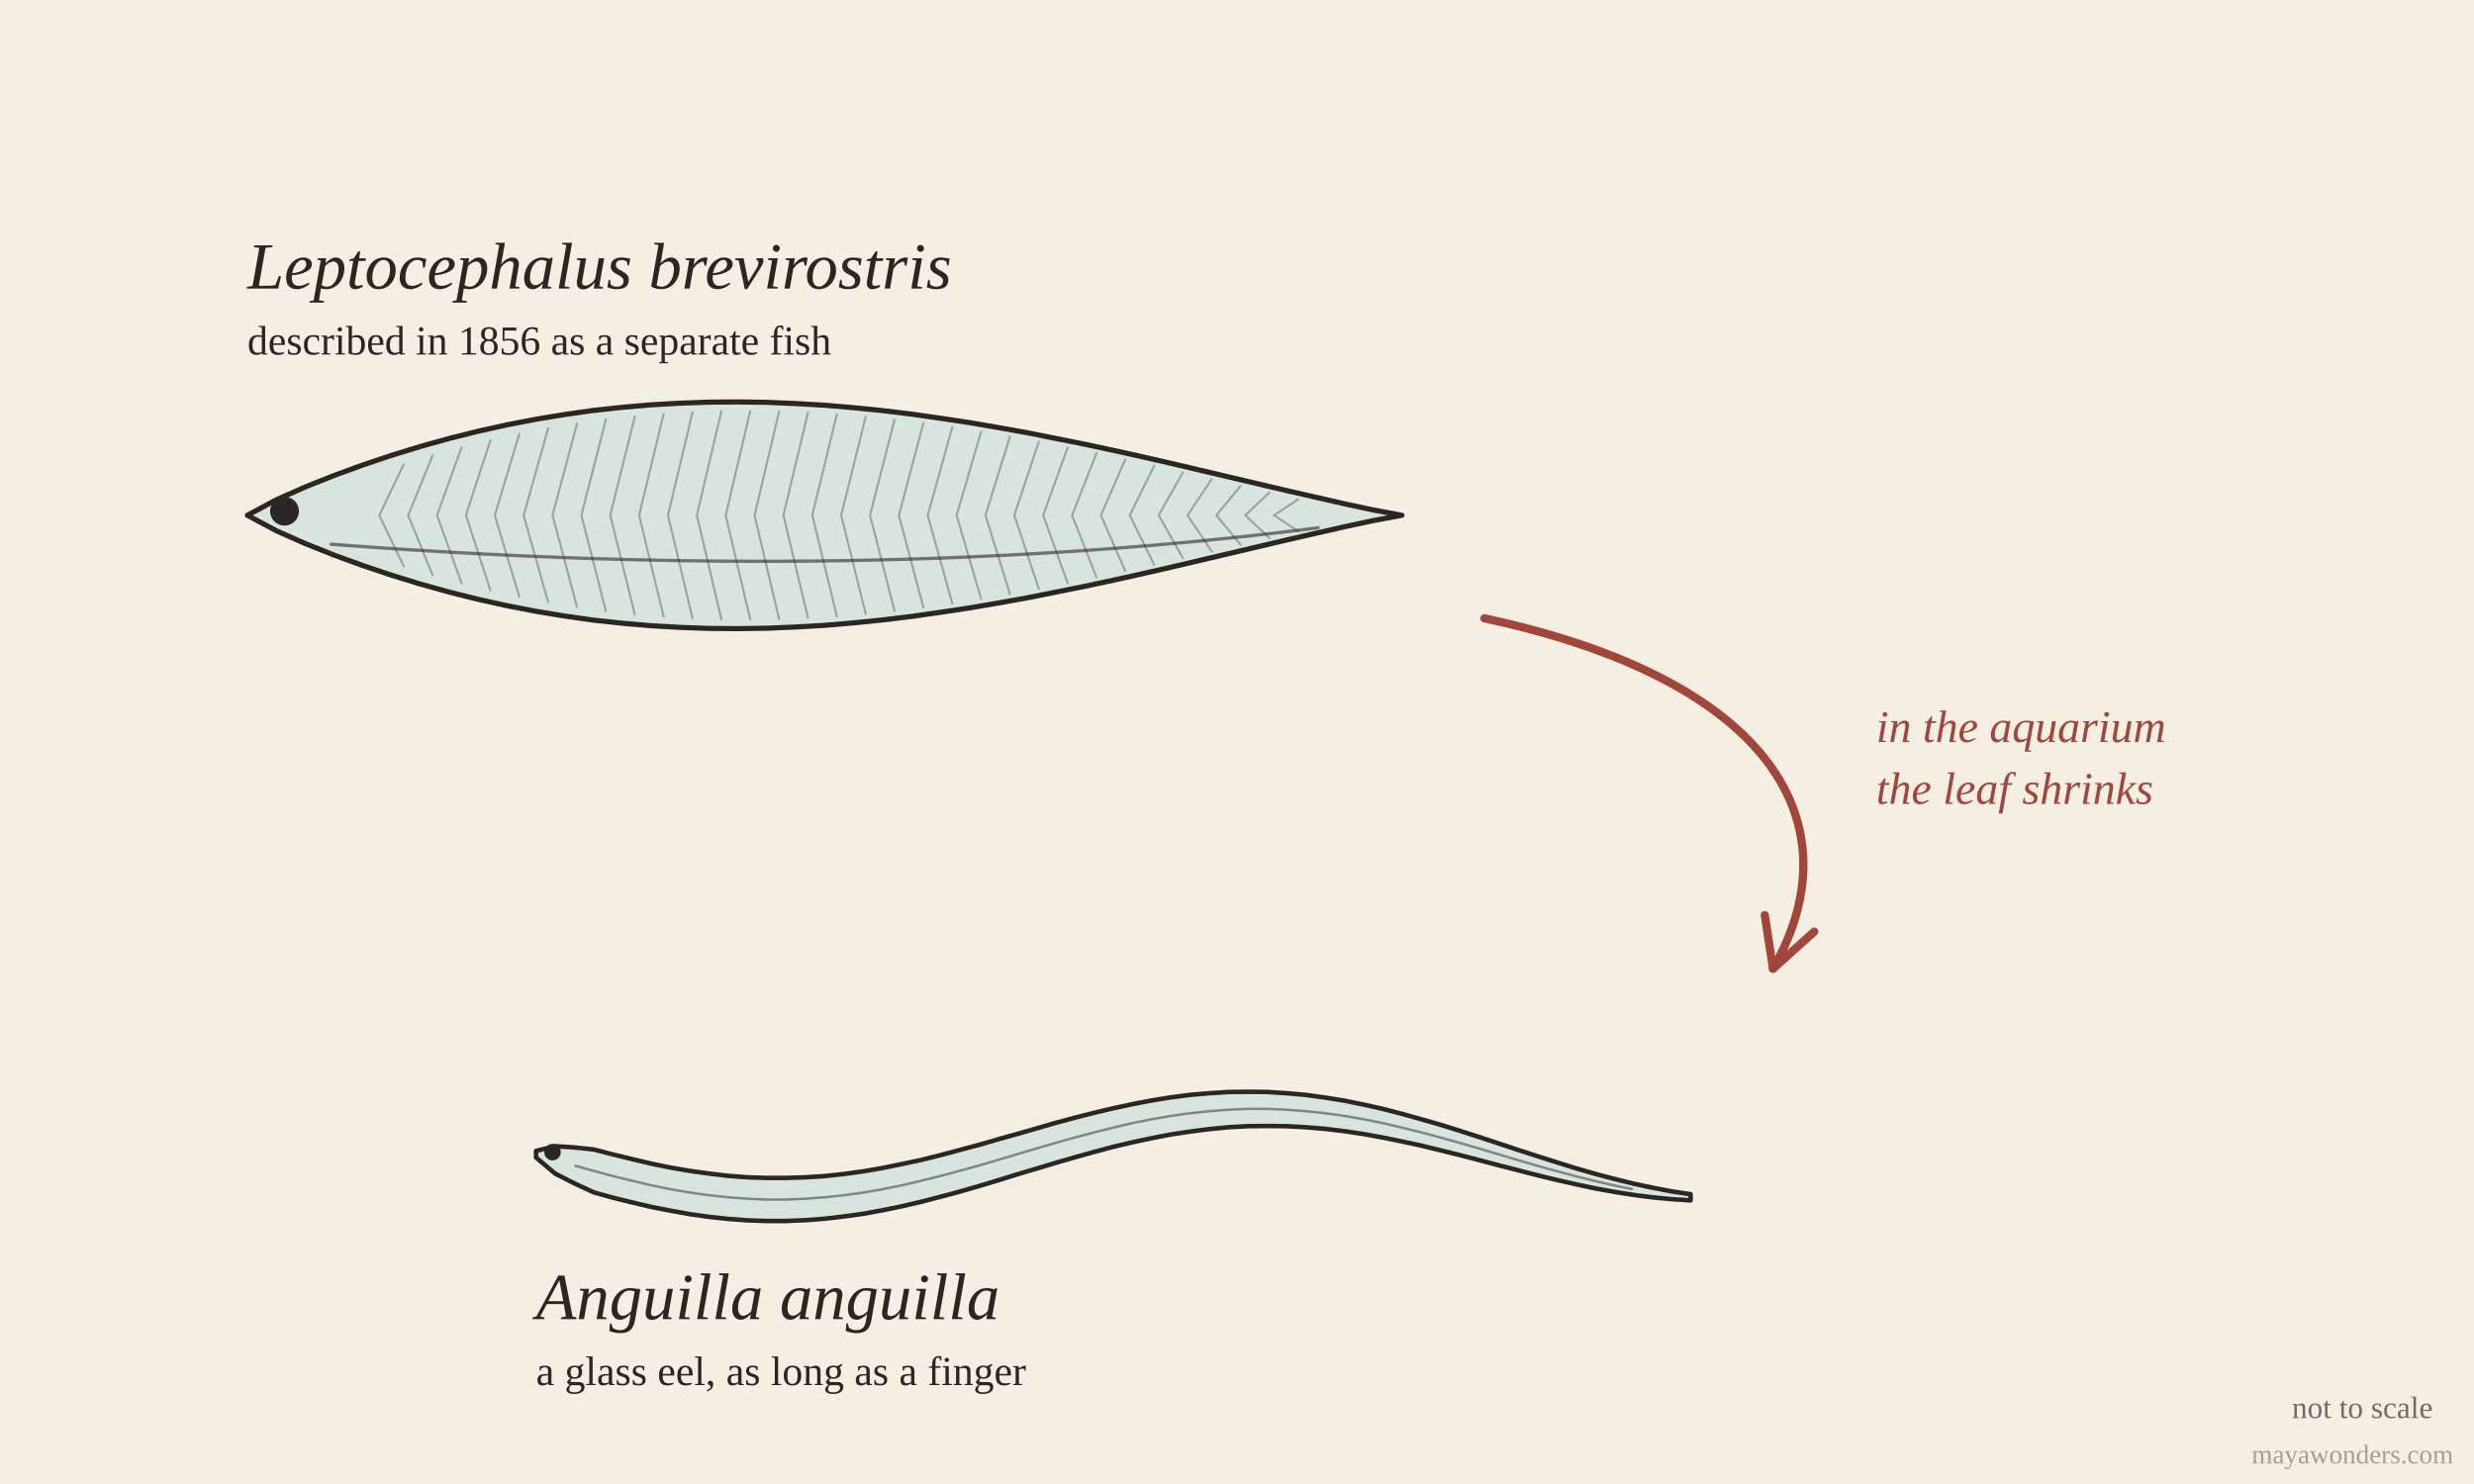
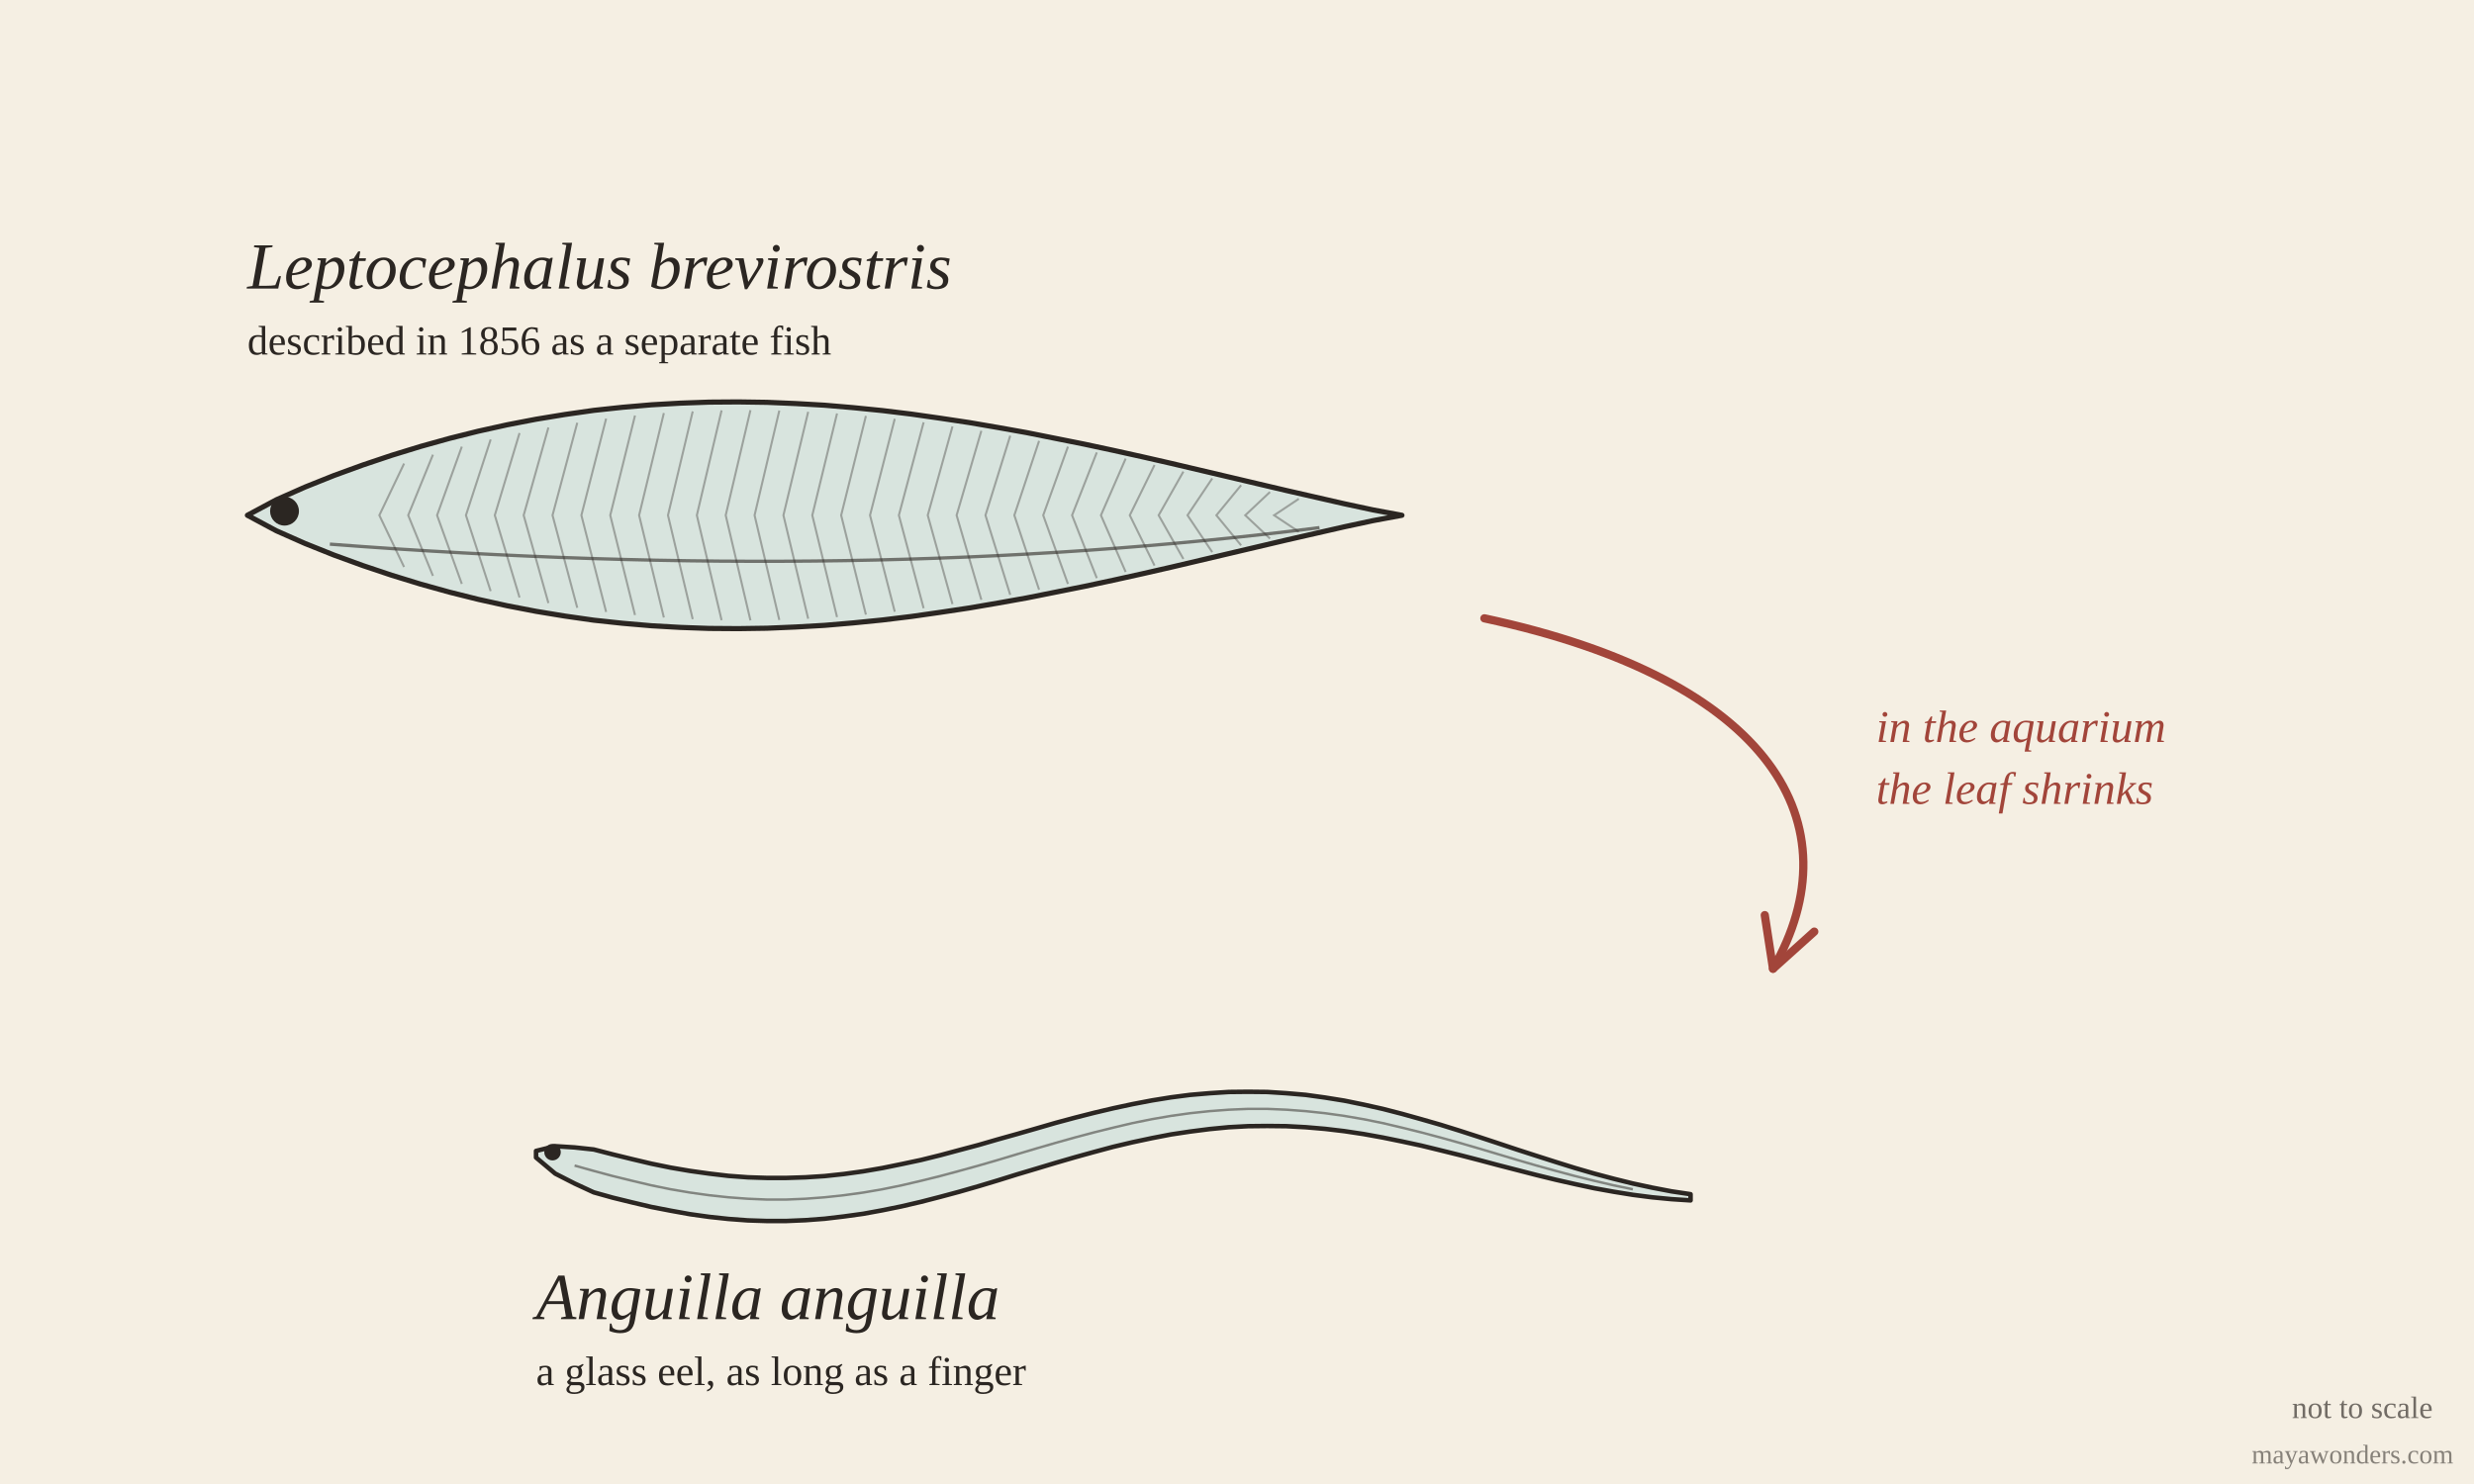
<svg xmlns="http://www.w3.org/2000/svg" viewBox="0 0 1200 720" width="1200" height="720" role="img" aria-label="An eel larva, a transparent leaf with an eye, and the glass eel it turns into">
  <rect width="1200" height="720" fill="#f5efe3" />
  <path d="M 120.0 250.0 L 134.0 242.5 L 148.0 236.3 L 162.0 230.7 L 176.0 225.6 L 190.0 220.9 L 204.0 216.6 L 218.0 212.7 L 232.0 209.2 L 246.0 206.1 L 260.0 203.4 L 274.0 201.1 L 288.0 199.1 L 302.0 197.6 L 316.0 196.4 L 330.0 195.6 L 344.0 195.1 L 358.0 195.0 L 372.0 195.2 L 386.0 195.8 L 400.0 196.6 L 414.0 197.8 L 428.0 199.2 L 442.0 200.9 L 456.0 202.9 L 470.0 205.0 L 484.0 207.4 L 498.0 209.9 L 512.0 212.7 L 526.0 215.5 L 540.0 218.5 L 554.0 221.6 L 568.0 224.8 L 582.0 228.1 L 596.0 231.4 L 610.0 234.7 L 624.0 238.0 L 638.0 241.2 L 652.0 244.4 L 666.0 247.4 L 680.0 250.0 L 680.0 250.0 L 666.0 252.6 L 652.0 255.6 L 638.0 258.8 L 624.0 262.0 L 610.0 265.3 L 596.0 268.6 L 582.0 271.9 L 568.0 275.2 L 554.0 278.4 L 540.0 281.5 L 526.0 284.5 L 512.0 287.3 L 498.0 290.1 L 484.0 292.6 L 470.0 295.0 L 456.0 297.1 L 442.0 299.1 L 428.0 300.8 L 414.0 302.2 L 400.0 303.4 L 386.0 304.2 L 372.0 304.8 L 358.0 305.0 L 344.0 304.9 L 330.0 304.4 L 316.0 303.6 L 302.0 302.4 L 288.0 300.9 L 274.0 298.9 L 260.0 296.6 L 246.0 293.9 L 232.0 290.8 L 218.0 287.3 L 204.0 283.4 L 190.0 279.1 L 176.0 274.4 L 162.0 269.3 L 148.0 263.7 L 134.0 257.5 L 120.0 250.0 Z" fill="#cfe0dc" fill-opacity="0.75" stroke="#2b2622" stroke-width="2.5" stroke-linejoin="round" />
  <path d="M 196.0 224.9 L 184.0 250.0 L 196.0 275.1" fill="none" stroke="#2b2622" stroke-width="1" opacity="0.35" />
  <path d="M 210.0 220.6 L 198.0 250.0 L 210.0 279.4" fill="none" stroke="#2b2622" stroke-width="1" opacity="0.35" />
  <path d="M 224.0 216.7 L 212.0 250.0 L 224.0 283.3" fill="none" stroke="#2b2622" stroke-width="1" opacity="0.35" />
  <path d="M 238.0 213.2 L 226.0 250.0 L 238.0 286.8" fill="none" stroke="#2b2622" stroke-width="1" opacity="0.35" />
  <path d="M 252.0 210.1 L 240.0 250.0 L 252.0 289.9" fill="none" stroke="#2b2622" stroke-width="1" opacity="0.35" />
  <path d="M 266.0 207.4 L 254.0 250.0 L 266.0 292.6" fill="none" stroke="#2b2622" stroke-width="1" opacity="0.35" />
  <path d="M 280.0 205.1 L 268.0 250.0 L 280.0 294.9" fill="none" stroke="#2b2622" stroke-width="1" opacity="0.35" />
  <path d="M 294.0 203.1 L 282.0 250.0 L 294.0 296.9" fill="none" stroke="#2b2622" stroke-width="1" opacity="0.35" />
  <path d="M 308.0 201.6 L 296.0 250.0 L 308.0 298.4" fill="none" stroke="#2b2622" stroke-width="1" opacity="0.35" />
  <path d="M 322.0 200.4 L 310.0 250.0 L 322.0 299.6" fill="none" stroke="#2b2622" stroke-width="1" opacity="0.35" />
  <path d="M 336.0 199.6 L 324.0 250.0 L 336.0 300.4" fill="none" stroke="#2b2622" stroke-width="1" opacity="0.35" />
  <path d="M 350.0 199.1 L 338.0 250.0 L 350.0 300.9" fill="none" stroke="#2b2622" stroke-width="1" opacity="0.35" />
  <path d="M 364.0 199.0 L 352.0 250.0 L 364.0 301.0" fill="none" stroke="#2b2622" stroke-width="1" opacity="0.35" />
  <path d="M 378.0 199.2 L 366.0 250.0 L 378.0 300.8" fill="none" stroke="#2b2622" stroke-width="1" opacity="0.35" />
  <path d="M 392.0 199.8 L 380.0 250.0 L 392.0 300.2" fill="none" stroke="#2b2622" stroke-width="1" opacity="0.35" />
  <path d="M 406.0 200.6 L 394.0 250.0 L 406.0 299.4" fill="none" stroke="#2b2622" stroke-width="1" opacity="0.35" />
  <path d="M 420.0 201.8 L 408.0 250.0 L 420.0 298.2" fill="none" stroke="#2b2622" stroke-width="1" opacity="0.35" />
  <path d="M 434.0 203.2 L 422.0 250.0 L 434.0 296.8" fill="none" stroke="#2b2622" stroke-width="1" opacity="0.35" />
  <path d="M 448.0 204.9 L 436.0 250.0 L 448.0 295.1" fill="none" stroke="#2b2622" stroke-width="1" opacity="0.35" />
  <path d="M 462.0 206.9 L 450.0 250.0 L 462.0 293.1" fill="none" stroke="#2b2622" stroke-width="1" opacity="0.35" />
  <path d="M 476.0 209.0 L 464.0 250.0 L 476.0 291.0" fill="none" stroke="#2b2622" stroke-width="1" opacity="0.35" />
  <path d="M 490.0 211.4 L 478.0 250.0 L 490.0 288.6" fill="none" stroke="#2b2622" stroke-width="1" opacity="0.35" />
  <path d="M 504.0 213.9 L 492.0 250.0 L 504.0 286.1" fill="none" stroke="#2b2622" stroke-width="1" opacity="0.35" />
  <path d="M 518.0 216.7 L 506.0 250.0 L 518.0 283.3" fill="none" stroke="#2b2622" stroke-width="1" opacity="0.35" />
  <path d="M 532.0 219.5 L 520.0 250.0 L 532.0 280.5" fill="none" stroke="#2b2622" stroke-width="1" opacity="0.35" />
  <path d="M 546.0 222.5 L 534.0 250.0 L 546.0 277.5" fill="none" stroke="#2b2622" stroke-width="1" opacity="0.35" />
  <path d="M 560.0 225.6 L 548.0 250.0 L 560.0 274.4" fill="none" stroke="#2b2622" stroke-width="1" opacity="0.35" />
  <path d="M 574.0 228.8 L 562.0 250.0 L 574.0 271.2" fill="none" stroke="#2b2622" stroke-width="1" opacity="0.35" />
  <path d="M 588.0 232.1 L 576.0 250.0 L 588.0 267.9" fill="none" stroke="#2b2622" stroke-width="1" opacity="0.35" />
  <path d="M 602.0 235.4 L 590.0 250.0 L 602.0 264.6" fill="none" stroke="#2b2622" stroke-width="1" opacity="0.35" />
  <path d="M 616.0 238.7 L 604.0 250.0 L 616.0 261.3" fill="none" stroke="#2b2622" stroke-width="1" opacity="0.35" />
  <path d="M 630.0 242.0 L 618.0 250.0 L 630.0 258.0" fill="none" stroke="#2b2622" stroke-width="1" opacity="0.35" />
  <path d="M 160 264 Q 420 284 640 256" fill="none" stroke="#2b2622" stroke-width="1.6" opacity="0.6" />
  <circle cx="138" cy="248" r="7" fill="#2b2622" />
  <text x="120" y="140" font-family="Georgia, 'Times New Roman', serif" font-size="32" font-style="italic" fill="#2b2622">Leptocephalus brevirostris</text>
  <text x="120" y="172" font-family="Georgia, 'Times New Roman', serif" font-size="20" fill="#2b2622">described in 1856 as a separate fish</text>
  <path d="M 720 300 C 860 330 900 400 860 470" fill="none" stroke="#a2453a" stroke-width="4" stroke-linecap="round" />
  <path d="M 860 470 l -4 -26 m 4 26 l 20 -18" fill="none" stroke="#a2453a" stroke-width="4" stroke-linecap="round" />
  <text x="910" y="360" font-family="Georgia, 'Times New Roman', serif" font-size="22" font-style="italic" fill="#a2453a">in the aquarium</text>
  <text x="910" y="390" font-family="Georgia, 'Times New Roman', serif" font-size="22" font-style="italic" fill="#a2453a">the leaf shrinks</text>
  <path d="M 260.0 558.4 L 269.3 556.1 L 278.7 556.7 L 288.0 557.7 L 297.3 560.1 L 306.7 562.4 L 316.0 564.6 L 325.3 566.5 L 334.7 568.1 L 344.0 569.4 L 353.3 570.5 L 362.7 571.2 L 372.0 571.5 L 381.3 571.5 L 390.7 571.2 L 400.0 570.6 L 409.3 569.6 L 418.7 568.3 L 428.0 566.7 L 437.3 564.8 L 446.7 562.8 L 456.0 560.5 L 465.3 558.0 L 474.7 555.5 L 484.0 552.8 L 493.3 550.2 L 502.7 547.5 L 512.0 544.8 L 521.3 542.3 L 530.7 539.9 L 540.0 537.7 L 549.3 535.7 L 558.7 533.9 L 568.0 532.4 L 577.3 531.2 L 586.7 530.4 L 596.0 529.8 L 605.3 529.7 L 614.7 529.8 L 624.0 530.4 L 633.3 531.2 L 642.7 532.5 L 652.0 534.0 L 661.3 535.9 L 670.7 538.0 L 680.0 540.4 L 689.3 543.0 L 698.7 545.7 L 708.0 548.6 L 717.3 551.6 L 726.7 554.7 L 736.0 557.8 L 745.3 560.8 L 754.7 563.8 L 764.0 566.7 L 773.3 569.4 L 782.7 571.9 L 792.0 574.2 L 801.3 576.2 L 810.7 578.0 L 820.0 579.4 L 820.0 582.4 L 810.7 581.8 L 801.3 580.9 L 792.0 579.7 L 782.7 578.2 L 773.3 576.5 L 764.0 574.5 L 754.7 572.4 L 745.3 570.1 L 736.0 567.7 L 726.7 565.3 L 717.3 562.8 L 708.0 560.4 L 698.7 558.1 L 689.3 555.8 L 680.0 553.8 L 670.7 551.9 L 661.3 550.2 L 652.0 548.8 L 642.7 547.7 L 633.3 546.9 L 624.0 546.4 L 614.7 546.3 L 605.3 546.4 L 596.0 546.9 L 586.7 547.8 L 577.3 549.0 L 568.0 550.4 L 558.7 552.2 L 549.3 554.2 L 540.0 556.4 L 530.7 558.9 L 521.3 561.5 L 512.0 564.2 L 502.7 567.0 L 493.3 569.8 L 484.0 572.7 L 474.7 575.5 L 465.3 578.2 L 456.0 580.7 L 446.7 583.1 L 437.3 585.3 L 428.0 587.2 L 418.7 588.9 L 409.3 590.2 L 400.0 591.3 L 390.7 592.0 L 381.3 592.4 L 372.0 592.4 L 362.7 592.1 L 353.3 591.4 L 344.0 590.4 L 334.7 589.1 L 325.3 587.4 L 316.0 585.6 L 306.7 583.4 L 297.3 581.1 L 288.0 578.5 L 278.7 574.2 L 269.3 569.4 L 260.0 561.6 Z" fill="#cfe0dc" fill-opacity="0.75" stroke="#2b2622" stroke-width="2.2" stroke-linejoin="round" />
  <path d="M 278.7 565.5 L 288.0 568.1 L 297.3 570.6 L 306.7 572.9 L 316.0 575.1 L 325.3 577.0 L 334.7 578.6 L 344.0 579.9 L 353.3 580.9 L 362.7 581.6 L 372.0 582.0 L 381.3 582.0 L 390.7 581.6 L 400.0 580.9 L 409.3 579.9 L 418.7 578.6 L 428.0 577.0 L 437.3 575.1 L 446.7 572.9 L 456.0 570.6 L 465.3 568.1 L 474.7 565.5 L 484.0 562.8 L 493.3 560.0 L 502.7 557.2 L 512.0 554.5 L 521.3 551.9 L 530.7 549.4 L 540.0 547.1 L 549.3 544.9 L 558.7 543.0 L 568.0 541.4 L 577.3 540.1 L 586.7 539.1 L 596.0 538.4 L 605.3 538.0 L 614.7 538.0 L 624.0 538.4 L 633.3 539.1 L 642.7 540.1 L 652.0 541.4 L 661.3 543.0 L 670.7 544.9 L 680.0 547.1 L 689.3 549.4 L 698.7 551.9 L 708.0 554.5 L 717.3 557.2 L 726.7 560.0 L 736.0 562.8 L 745.3 565.5 L 754.7 568.1 L 764.0 570.6 L 773.3 572.9 L 782.7 575.1 L 792.0 577.0" fill="none" stroke="#2b2622" stroke-width="1.2" opacity="0.5" />
  <circle cx="268" cy="559" r="4" fill="#2b2622" />
  <text x="260" y="640" font-family="Georgia, 'Times New Roman', serif" font-size="32" font-style="italic" fill="#2b2622">Anguilla anguilla</text>
  <text x="260" y="672" font-family="Georgia, 'Times New Roman', serif" font-size="20" fill="#2b2622">a glass eel, as long as a finger</text>
  <text x="1180" y="688" text-anchor="end" font-family="Georgia, 'Times New Roman', serif" font-size="15" fill="#2b2622" opacity="0.65">not to scale</text>
-   <text x="1190" y="710" text-anchor="end" font-family="Georgia, 'Times New Roman', serif" font-size="13" fill="#2b2622" opacity="0.4">mayawonders.com</text>
+   <text x="1190" y="710" text-anchor="end" font-family="Georgia, 'Times New Roman', serif" font-size="13" fill="#2b2622" opacity="0.55">mayawonders.com</text>
</svg>
